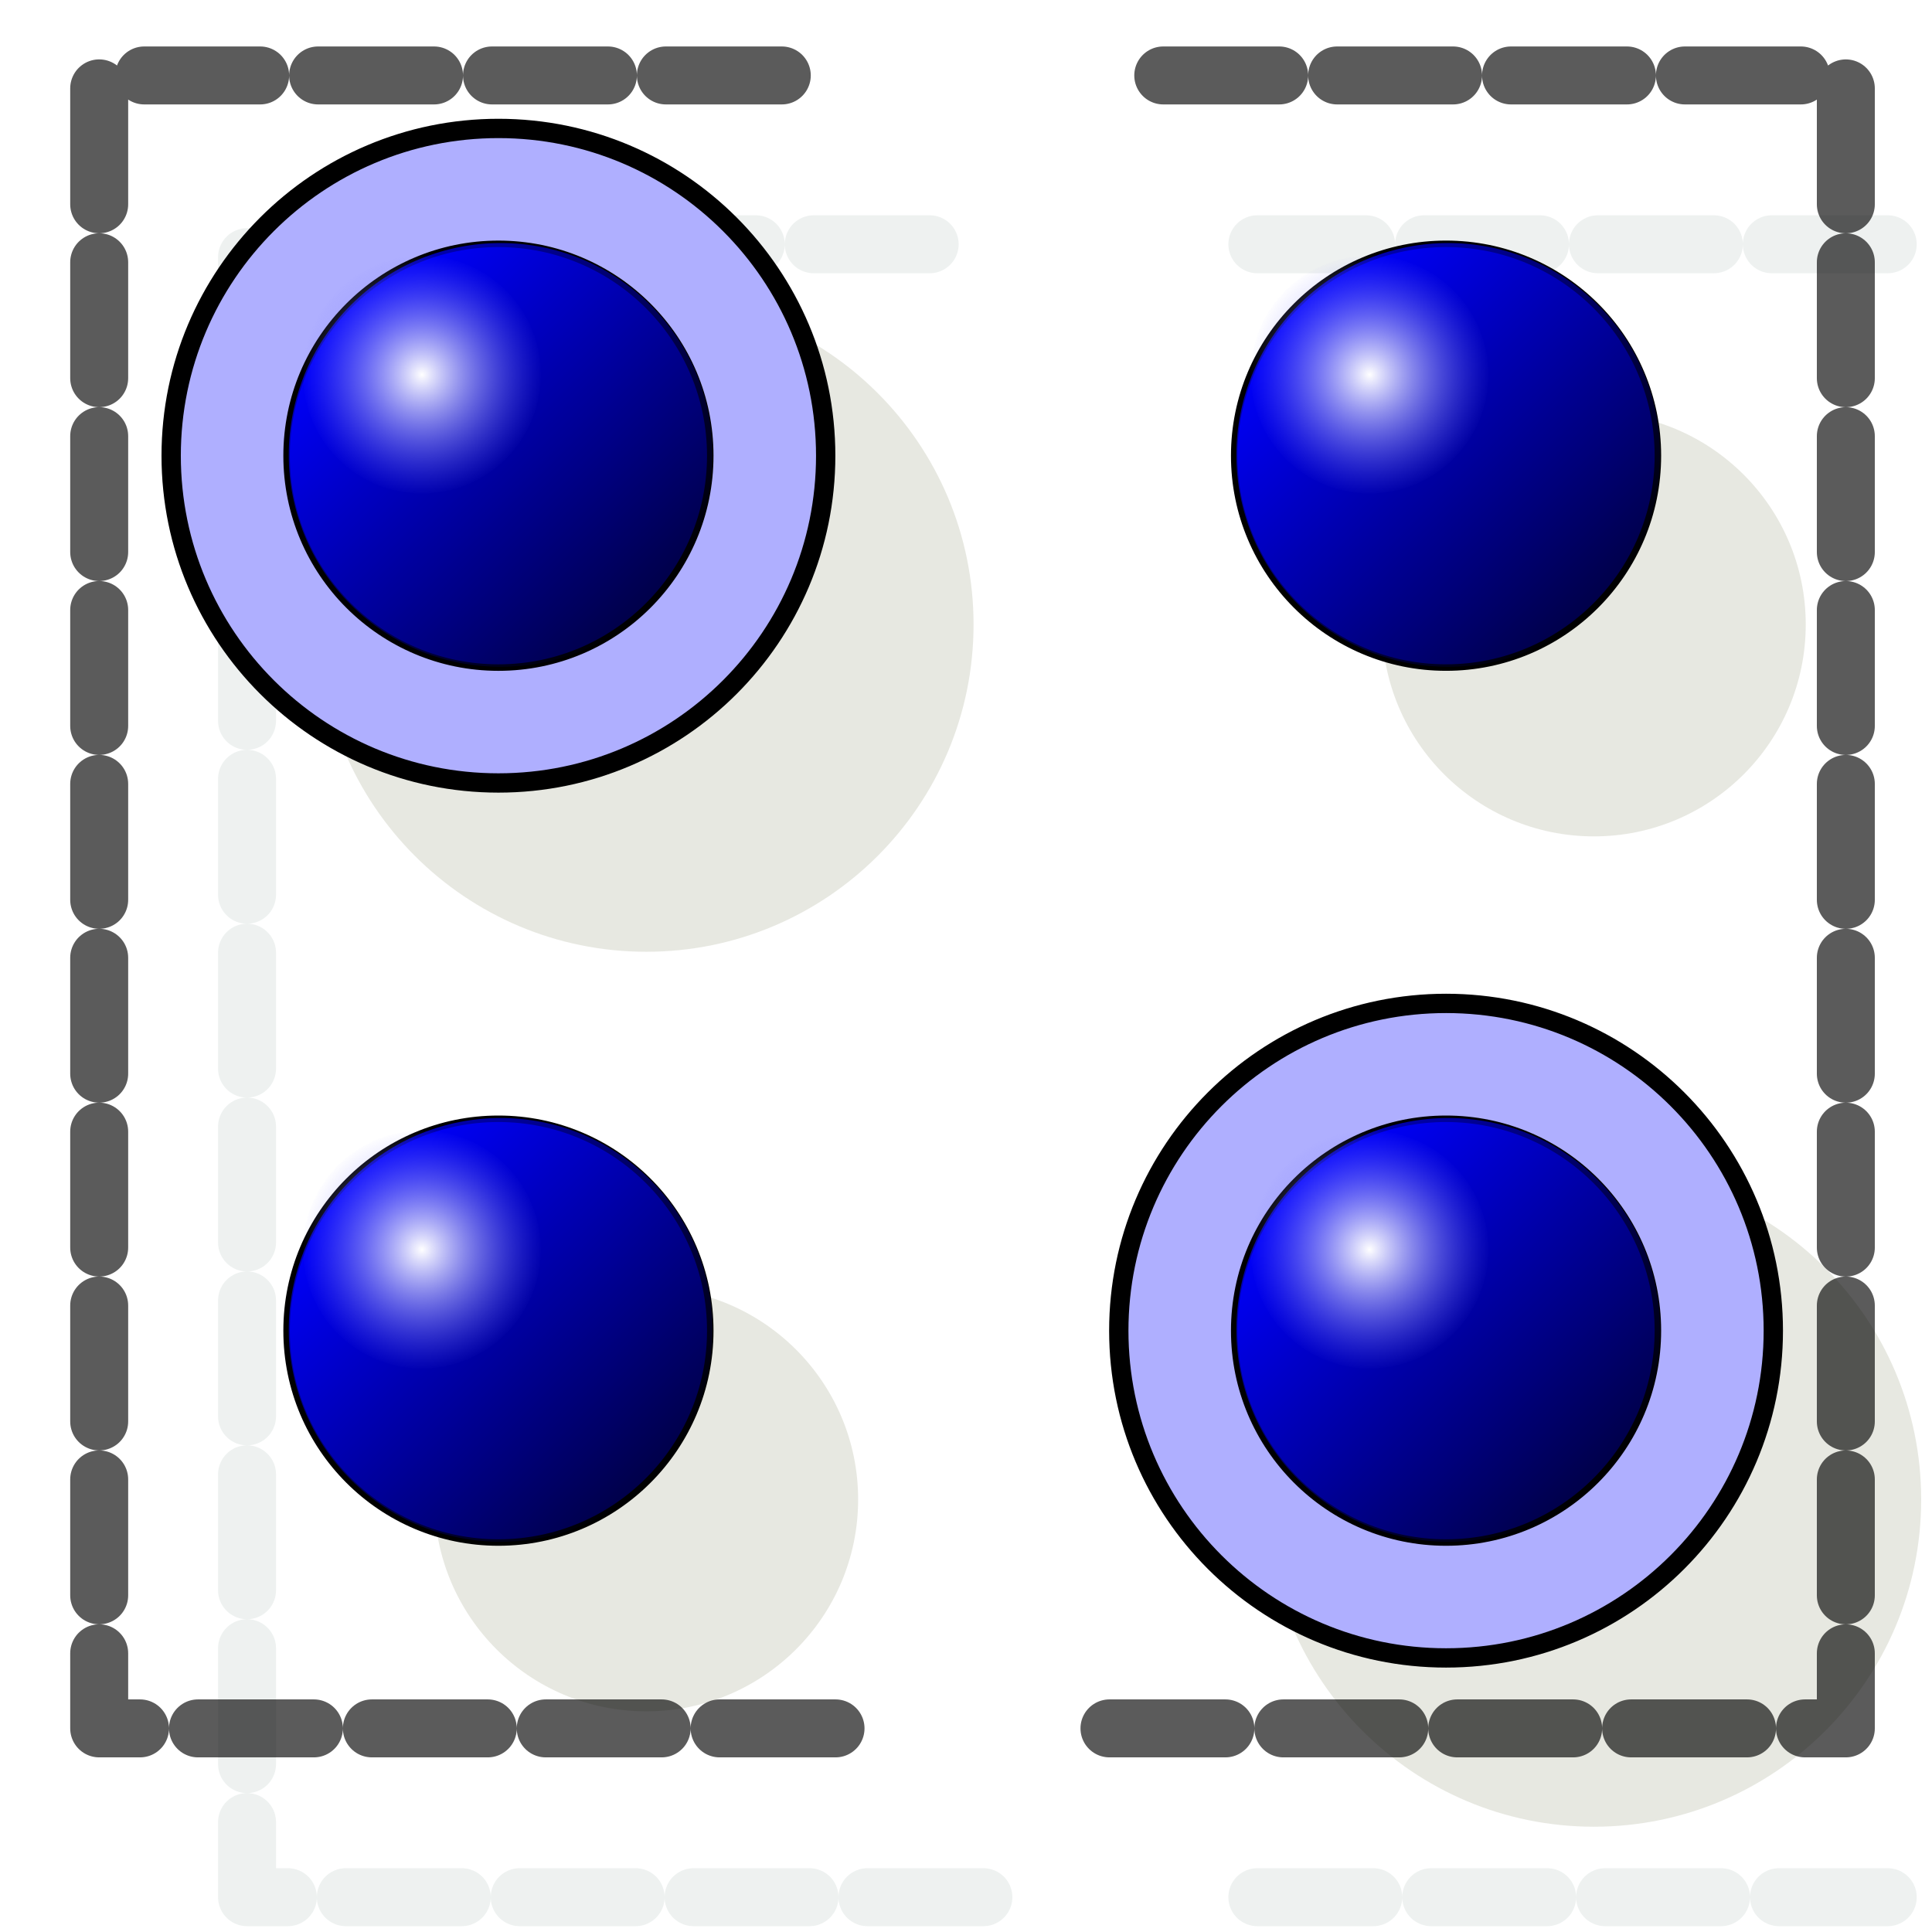
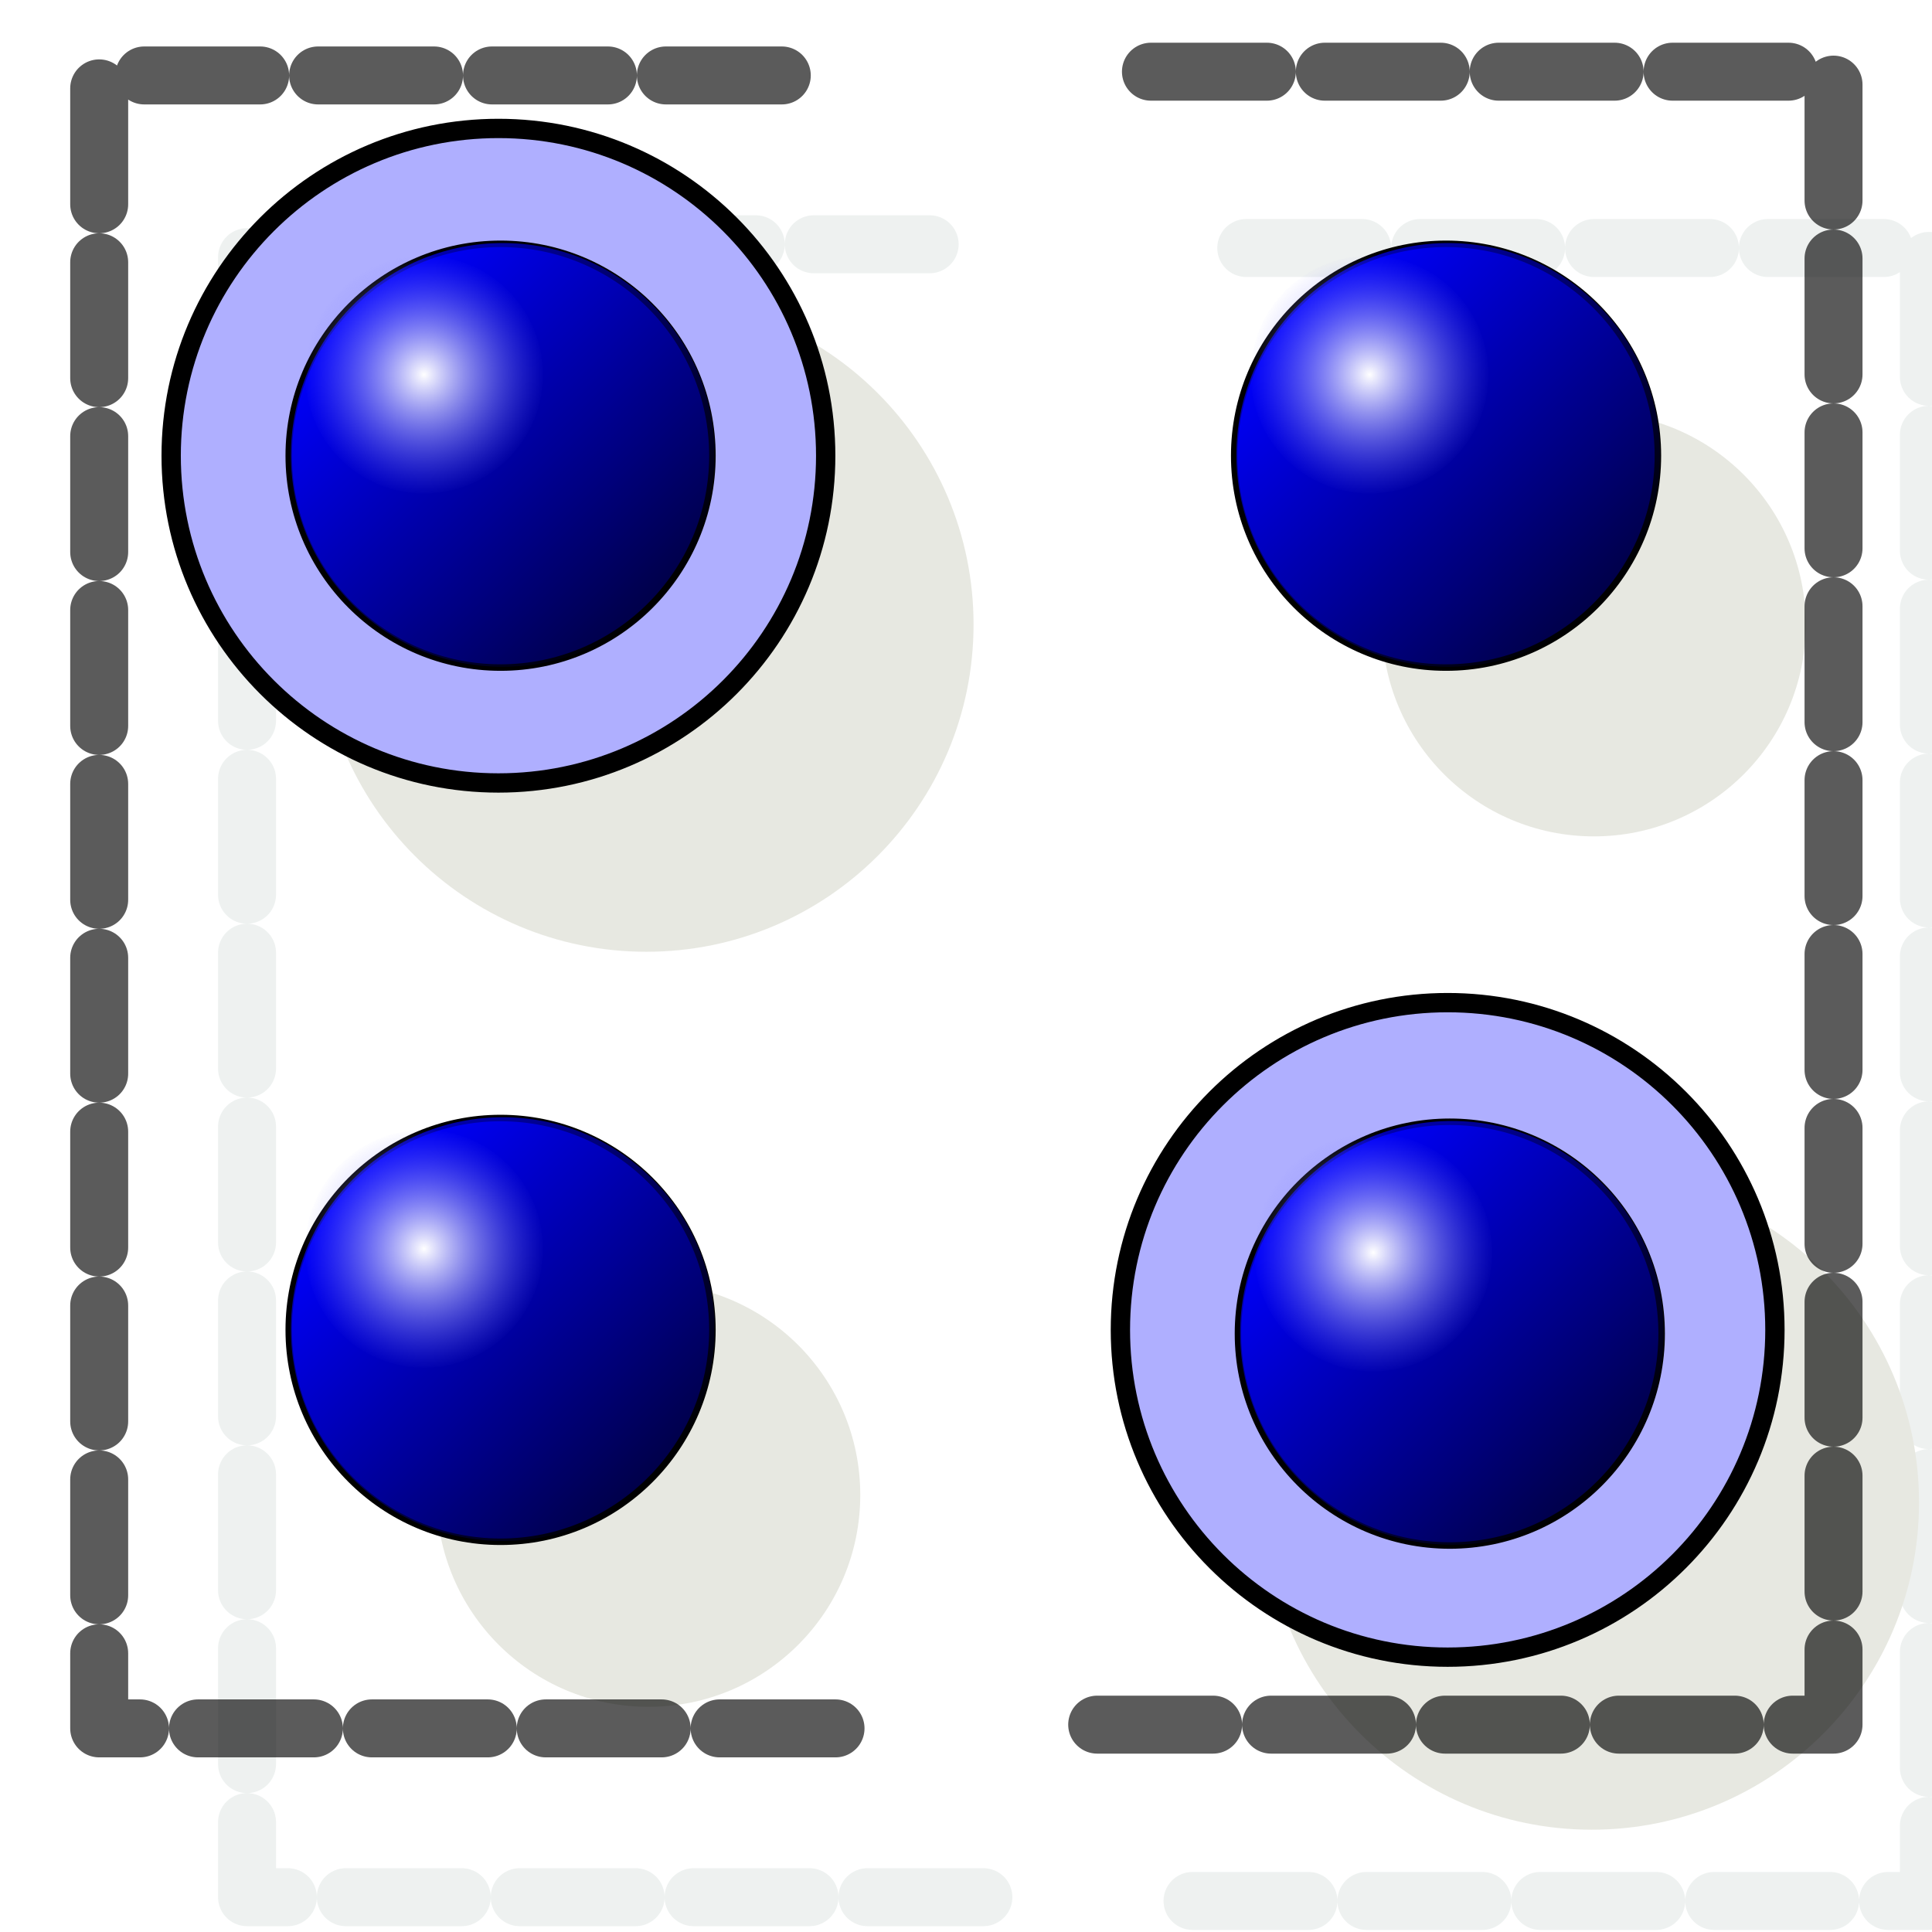
<svg xmlns="http://www.w3.org/2000/svg" xmlns:xlink="http://www.w3.org/1999/xlink" version="1.0" width="100" height="100" id="svg2">
  <defs id="defs4">
    <linearGradient id="linearGradient3384">
      <stop style="stop-color:#0000ff;stop-opacity:1;" offset="0" id="stop3386" />
      <stop style="stop-color:#000000;stop-opacity:1" offset="1" id="stop3388" />
    </linearGradient>
    <linearGradient id="linearGradient3252">
      <stop style="stop-color:#ffffff;stop-opacity:1" offset="0" id="stop3254" />
      <stop style="stop-color:#7f7fff;stop-opacity:0;" offset="1" id="stop3256" />
    </linearGradient>
-     <linearGradient id="linearGradient3149">
-       <stop style="stop-color:#aa4400;stop-opacity:1" offset="0" id="stop3151" />
-       <stop style="stop-color:#aa4400;stop-opacity:0.649" offset="1" id="stop3153" />
-     </linearGradient>
-     <linearGradient id="linearGradient3186">
-       <stop style="stop-color:#aaaaaa;stop-opacity:1" offset="0" id="stop3188" />
-       <stop style="stop-color:#fffffd;stop-opacity:0.502" offset="1" id="stop3190" />
-     </linearGradient>
-     <radialGradient cx="58.012" cy="63.346" r="33.113" fx="58.012" fy="63.346" id="radialGradient3260" xlink:href="#linearGradient3252" gradientUnits="userSpaceOnUse" />
-     <linearGradient x1="25.398" y1="63.346" x2="90.625" y2="63.346" id="linearGradient3390" xlink:href="#linearGradient3384" gradientUnits="userSpaceOnUse" />
-     <linearGradient x1="25.398" y1="63.346" x2="90.625" y2="63.346" id="linearGradient3459" xlink:href="#linearGradient3384" gradientUnits="userSpaceOnUse" />
-     <radialGradient cx="58.012" cy="63.346" r="33.113" fx="58.012" fy="63.346" id="radialGradient3461" xlink:href="#linearGradient3252" gradientUnits="userSpaceOnUse" />
-     <linearGradient x1="25.398" y1="63.346" x2="90.625" y2="63.346" id="linearGradient3480" xlink:href="#linearGradient3384" gradientUnits="userSpaceOnUse" />
-     <radialGradient cx="58.012" cy="63.346" r="33.113" fx="58.012" fy="63.346" id="radialGradient3482" xlink:href="#linearGradient3252" gradientUnits="userSpaceOnUse" />
-     <linearGradient x1="25.398" y1="63.346" x2="90.625" y2="63.346" id="linearGradient3490" xlink:href="#linearGradient3384" gradientUnits="userSpaceOnUse" />
-     <radialGradient cx="58.012" cy="63.346" r="33.113" fx="58.012" fy="63.346" id="radialGradient3492" xlink:href="#linearGradient3252" gradientUnits="userSpaceOnUse" />
-     <radialGradient xlink:href="#linearGradient3252" id="radialGradient2667" gradientUnits="userSpaceOnUse" cx="58.012" cy="63.346" fx="58.012" fy="63.346" r="33.113" gradientTransform="matrix(0.2740521,0,0,0.2740521,28.80419,13.98132)" />
-     <linearGradient xlink:href="#linearGradient3384" id="linearGradient2670" gradientUnits="userSpaceOnUse" x1="25.398" y1="63.346" x2="90.625" y2="63.346" gradientTransform="matrix(0.3452564,0.3452564,-0.3452564,0.3452564,52.45859,-4.521652)" />
-     <linearGradient xlink:href="#linearGradient3384" id="linearGradient3664" gradientUnits="userSpaceOnUse" gradientTransform="matrix(0.3452564,0.3452564,-0.3452564,0.3452564,52.45859,-4.521652)" x1="25.398" y1="63.346" x2="90.625" y2="63.346" />
-     <radialGradient xlink:href="#linearGradient3252" id="radialGradient3666" gradientUnits="userSpaceOnUse" gradientTransform="matrix(0.2740521,0,0,0.2740521,28.80419,13.98132)" cx="58.012" cy="63.346" fx="58.012" fy="63.346" r="33.113" />
-     <linearGradient xlink:href="#linearGradient3384" id="linearGradient3676" gradientUnits="userSpaceOnUse" gradientTransform="matrix(0.3452564,0.3452564,-0.3452564,0.3452564,52.45859,-4.521652)" x1="25.398" y1="63.346" x2="90.625" y2="63.346" />
-     <radialGradient xlink:href="#linearGradient3252" id="radialGradient3678" gradientUnits="userSpaceOnUse" gradientTransform="matrix(0.2740521,0,0,0.2740521,28.80419,13.98132)" cx="58.012" cy="63.346" fx="58.012" fy="63.346" r="33.113" />
-     <linearGradient xlink:href="#linearGradient3384" id="linearGradient4676" gradientUnits="userSpaceOnUse" gradientTransform="matrix(0.3452564,0.3452564,-0.3452564,0.3452564,52.45859,-4.521652)" x1="25.398" y1="63.346" x2="90.625" y2="63.346" />
-     <radialGradient xlink:href="#linearGradient3252" id="radialGradient4678" gradientUnits="userSpaceOnUse" gradientTransform="matrix(0.2740521,0,0,0.2740521,28.80419,13.98132)" cx="58.012" cy="63.346" fx="58.012" fy="63.346" r="33.113" />
-     <linearGradient xlink:href="#linearGradient3384" id="linearGradient4680" gradientUnits="userSpaceOnUse" gradientTransform="matrix(0.3452564,0.3452564,-0.3452564,0.3452564,52.45859,-4.521652)" x1="25.398" y1="63.346" x2="90.625" y2="63.346" />
-     <radialGradient xlink:href="#linearGradient3252" id="radialGradient4682" gradientUnits="userSpaceOnUse" gradientTransform="matrix(0.2740521,0,0,0.2740521,28.80419,13.98132)" cx="58.012" cy="63.346" fx="58.012" fy="63.346" r="33.113" />
-     <linearGradient xlink:href="#linearGradient3384" id="linearGradient4684" gradientUnits="userSpaceOnUse" gradientTransform="matrix(0.3452564,0.3452564,-0.3452564,0.3452564,52.45859,-4.521652)" x1="25.398" y1="63.346" x2="90.625" y2="63.346" />
-     <radialGradient xlink:href="#linearGradient3252" id="radialGradient4686" gradientUnits="userSpaceOnUse" gradientTransform="matrix(0.2740521,0,0,0.2740521,28.80419,13.98132)" cx="58.012" cy="63.346" fx="58.012" fy="63.346" r="33.113" />
-     <linearGradient xlink:href="#linearGradient3384" id="linearGradient3557" gradientUnits="userSpaceOnUse" gradientTransform="matrix(0.3452564,0.3452564,-0.3452564,0.3452564,52.45859,-4.521652)" x1="25.398" y1="63.346" x2="90.625" y2="63.346" />
-     <radialGradient xlink:href="#linearGradient3252" id="radialGradient3559" gradientUnits="userSpaceOnUse" gradientTransform="matrix(0.2740521,0,0,0.2740521,28.80419,13.98132)" cx="58.012" cy="63.346" fx="58.012" fy="63.346" r="33.113" />
-     <radialGradient xlink:href="#linearGradient3252" id="radialGradient3562" gradientUnits="userSpaceOnUse" gradientTransform="matrix(0.1887019,0,0,0.1887019,10.89282,7.436544)" cx="58.012" cy="63.346" fx="58.012" fy="63.346" r="33.113" />
-     <linearGradient xlink:href="#linearGradient3384" id="linearGradient3565" gradientUnits="userSpaceOnUse" gradientTransform="matrix(0.2377304,0.2377304,-0.2377304,0.2377304,27.18034,-5.303897)" x1="25.398" y1="63.346" x2="90.625" y2="63.346" />
-     <linearGradient xlink:href="#linearGradient3384" id="linearGradient3573" gradientUnits="userSpaceOnUse" gradientTransform="matrix(0.3452564,0.3452564,-0.3452564,0.3452564,52.45859,-4.521652)" x1="25.398" y1="63.346" x2="90.625" y2="63.346" />
-     <radialGradient xlink:href="#linearGradient3252" id="radialGradient3575" gradientUnits="userSpaceOnUse" gradientTransform="matrix(0.2740521,0,0,0.2740521,28.80419,13.98132)" cx="58.012" cy="63.346" fx="58.012" fy="63.346" r="33.113" />
-     <linearGradient xlink:href="#linearGradient3384" id="linearGradient3589" gradientUnits="userSpaceOnUse" gradientTransform="matrix(0.3452564,0.3452564,-0.3452564,0.3452564,52.45859,-4.521652)" x1="25.398" y1="63.346" x2="90.625" y2="63.346" />
-     <radialGradient xlink:href="#linearGradient3252" id="radialGradient3591" gradientUnits="userSpaceOnUse" gradientTransform="matrix(0.2740521,0,0,0.2740521,28.80419,13.98132)" cx="58.012" cy="63.346" fx="58.012" fy="63.346" r="33.113" />
    <radialGradient xlink:href="#linearGradient3252" id="radialGradient3223" gradientUnits="userSpaceOnUse" gradientTransform="matrix(0.1887019,0,0,0.1887019,59.94152,52.72412)" cx="58.012" cy="63.346" fx="58.012" fy="63.346" r="33.113" />
    <linearGradient xlink:href="#linearGradient3384" id="linearGradient3225" gradientUnits="userSpaceOnUse" gradientTransform="matrix(0.2377304,0.2377304,-0.2377304,0.2377304,76.22904,39.98368)" x1="25.398" y1="63.346" x2="90.625" y2="63.346" />
    <linearGradient xlink:href="#linearGradient3384" id="linearGradient3244" gradientUnits="userSpaceOnUse" gradientTransform="matrix(0.2377304,0.2377304,-0.2377304,0.2377304,39.71105,40.88775)" x1="25.398" y1="63.346" x2="90.625" y2="63.346" />
    <radialGradient xlink:href="#linearGradient3252" id="radialGradient3246" gradientUnits="userSpaceOnUse" gradientTransform="matrix(0.1887019,0,0,0.1887019,23.42353,53.62819)" cx="58.012" cy="63.346" fx="58.012" fy="63.346" r="33.113" />
    <linearGradient xlink:href="#linearGradient3384" id="linearGradient3256" gradientUnits="userSpaceOnUse" gradientTransform="matrix(0.2377304,0.2377304,-0.2377304,0.2377304,39.71105,40.88775)" x1="25.398" y1="63.346" x2="90.625" y2="63.346" />
    <radialGradient xlink:href="#linearGradient3252" id="radialGradient3258" gradientUnits="userSpaceOnUse" gradientTransform="matrix(0.1887019,0,0,0.1887019,23.42353,53.62819)" cx="58.012" cy="63.346" fx="58.012" fy="63.346" r="33.113" />
    <radialGradient xlink:href="#linearGradient3252" id="radialGradient4343" gradientUnits="userSpaceOnUse" gradientTransform="matrix(0.1887019,0,0,0.1887019,10.89282,7.436544)" cx="58.012" cy="63.346" fx="58.012" fy="63.346" r="33.113" />
    <linearGradient xlink:href="#linearGradient3384" id="linearGradient4346" gradientUnits="userSpaceOnUse" gradientTransform="matrix(0.2377304,0.2377304,-0.2377304,0.2377304,27.18034,-5.303897)" x1="25.398" y1="63.346" x2="90.625" y2="63.346" />
+     <radialGradient xlink:href="#linearGradient3252" id="radialGradient2635" gradientUnits="userSpaceOnUse" gradientTransform="matrix(0.1887019,0,0,0.1887019,59.94152,52.72412)" cx="58.012" cy="63.346" fx="58.012" fy="63.346" r="33.113" />
+     <linearGradient xlink:href="#linearGradient3384" id="linearGradient2638" gradientUnits="userSpaceOnUse" gradientTransform="matrix(0.2377304,0.2377304,-0.2377304,0.2377304,76.22904,39.98368)" x1="25.398" y1="63.346" x2="90.625" y2="63.346" />
  </defs>
+   <use x="0" y="0" xlink:href="#path3291" id="use2650" transform="matrix(-1,0,0,1,112.6253,0.1941968)" width="100" height="100" />
  <path style="fill:#e7e8e1;fill-opacity:1;fill-rule:evenodd;stroke:none;stroke-width:1px;stroke-linecap:butt;stroke-linejoin:miter;stroke-opacity:1" id="path3265" d="M 122.484 47.271 A 16.939 16.939 0 1 1  88.606,47.271 A 16.939 16.939 0 1 1  122.484 47.271 z" transform="translate(-72.09286,-14.94659)" />
-   <path style="fill:#e7e8e1;fill-opacity:1;fill-rule:evenodd;stroke:none;stroke-width:1px;stroke-linecap:butt;stroke-linejoin:miter;stroke-opacity:1" id="path3275" d="M 122.484 47.271 A 16.939 16.939 0 1 1  88.606,47.271 A 16.939 16.939 0 1 1  122.484 47.271 z" transform="translate(-23.04416,30.34099)" />
-   <path id="path3285" style="fill:#e7e8e1;fill-opacity:1;fill-rule:evenodd;stroke:none;stroke-width:0.336px;stroke-linecap:butt;stroke-linejoin:miter;stroke-opacity:1" d="M 44.417,77.612 C 44.418,83.668 39.508,88.579 33.452,88.579 C 27.396,88.579 22.486,83.668 22.487,77.612 C 22.486,71.556 27.396,66.645 33.452,66.645 C 39.508,66.645 44.418,71.556 44.417,77.612 L 44.417,77.612 z " />
+   <use x="0" y="0" xlink:href="#path3295" id="use2646" transform="translate(-48.93761,45.05367)" width="100" height="100" />
+   <use x="0" y="0" xlink:href="#path3265" id="use2644" transform="translate(48.93761,45.44206)" width="100" height="100" />
+   <use x="0" y="0" xlink:href="#path4651" id="use2642" transform="translate(49.1318,45.24787)" width="100" height="100" />
+   <use x="0" y="0" xlink:href="#g3248" id="use2630" transform="translate(-48.93761,45.24787)" width="100" height="100" />
+   <use x="0" y="0" xlink:href="#g3248" id="use2632" transform="translate(0.1941969,45.44206)" width="100" height="100" />
  <path style="opacity:0.641;fill:none;fill-opacity:1;fill-rule:evenodd;stroke:#e4eae8;stroke-width:3;stroke-linecap:round;stroke-linejoin:round;stroke-miterlimit:4;stroke-dasharray:6, 3;stroke-dashoffset:0;stroke-opacity:1" d="M 50.9,98.198 L 12.787,98.198 L 12.787,12.643 L 50.9,12.643" id="path3291" />
+   <path style="fill:#afafff;fill-opacity:1;fill-rule:evenodd;stroke:#000000;stroke-width:1px;stroke-linecap:butt;stroke-linejoin:miter;stroke-opacity:1" id="path4651" d="M 122.484 47.271 A 16.939 16.939 0 1 1  88.606,47.271 A 16.939 16.939 0 1 1  122.484 47.271 z" transform="translate(-79.74628,-23.68381)" />
+   <use x="0" y="0" xlink:href="#g3248" id="use2628" transform="translate(-48.93761,0)" width="100" height="100" />
  <path id="path3295" style="fill:#e7e8e1;fill-opacity:1;fill-rule:evenodd;stroke:none;stroke-width:0.336px;stroke-linecap:butt;stroke-linejoin:miter;stroke-opacity:1" d="M 93.465,32.324 C 93.466,38.381 88.557,43.291 82.501,43.291 C 76.444,43.291 71.535,38.381 71.536,32.324 C 71.535,26.268 76.444,21.358 82.501,21.358 C 88.557,21.358 93.466,26.268 93.465,32.324 L 93.465,32.324 z " />
-   <path style="opacity:0.641;fill:none;fill-opacity:1;fill-rule:evenodd;stroke:#e4eae8;stroke-width:3;stroke-linecap:round;stroke-linejoin:round;stroke-miterlimit:4;stroke-dasharray:6, 3;stroke-dashoffset:0;stroke-opacity:1" d="M 97.709,12.643 L 65.08,12.643 M 65.08,98.198 L 97.709,98.198" id="path3301" />
-   <path style="fill:#afafff;fill-opacity:1;fill-rule:evenodd;stroke:#000000;stroke-width:1px;stroke-linecap:butt;stroke-linejoin:miter;stroke-opacity:1" id="path4651" d="M 122.484 47.271 A 16.939 16.939 0 1 1  88.606,47.271 A 16.939 16.939 0 1 1  122.484 47.271 z" transform="translate(-79.74628,-23.68381)" />
-   <path id="path3474" style="fill:#0000ff;fill-opacity:1;fill-rule:evenodd;stroke:#000000;stroke-width:0.336px;stroke-linecap:butt;stroke-linejoin:miter;stroke-opacity:1" d="M 36.763,23.587 C 36.764,29.644 31.855,34.554 25.799,34.554 C 19.742,34.554 14.833,29.644 14.834,23.587 C 14.833,17.531 19.742,12.621 25.799,12.621 C 31.855,12.621 36.764,17.531 36.763,23.587 L 36.763,23.587 z " />
-   <path id="path3476" style="opacity:0.717;fill:url(#linearGradient4346);fill-opacity:1;fill-rule:evenodd;stroke:none;stroke-width:1px;stroke-linecap:butt;stroke-linejoin:miter;stroke-opacity:1" d="M 33.665,31.3 C 29.384,35.583 22.44,35.584 18.158,31.301 C 13.875,27.019 13.876,20.075 18.159,15.793 C 22.441,11.51 29.384,11.509 33.667,15.792 C 37.949,20.074 37.949,27.018 33.665,31.3 L 33.665,31.3 z " />
-   <path id="path3478" style="fill:url(#radialGradient4343);fill-opacity:1;fill-rule:evenodd;stroke:none;stroke-width:1px;stroke-linecap:butt;stroke-linejoin:miter;stroke-opacity:1" d="M 27.994,19.39 C 27.995,22.789 25.239,25.545 21.84,25.545 C 18.44,25.545 15.685,22.789 15.685,19.39 C 15.685,15.991 18.44,13.235 21.84,13.235 C 25.239,13.235 27.995,15.991 27.994,19.39 L 27.994,19.39 z " />
-   <g id="g3227">
-     <path transform="translate(-30.69758,21.60377)" d="M 122.484 47.271 A 16.939 16.939 0 1 1  88.606,47.271 A 16.939 16.939 0 1 1  122.484 47.271 z" id="path3680" style="opacity:1;fill:#afafff;fill-opacity:1;fill-rule:evenodd;stroke:#000000;stroke-width:1px;stroke-linecap:butt;stroke-linejoin:miter;stroke-opacity:1" />
-     <path d="M 85.812,68.875 C 85.813,74.931 80.904,79.841 74.847,79.841 C 68.791,79.841 63.881,74.931 63.883,68.875 C 63.881,62.818 68.791,57.908 74.847,57.908 C 80.904,57.908 85.813,62.818 85.812,68.875 L 85.812,68.875 z " style="fill:#0000ff;fill-opacity:1;fill-rule:evenodd;stroke:#000000;stroke-width:0.336px;stroke-linecap:butt;stroke-linejoin:miter;stroke-opacity:1" id="path3658" />
-     <path d="M 82.714,76.587 C 78.432,80.871 71.489,80.871 67.206,76.589 C 62.924,72.306 62.924,65.363 67.208,61.081 C 71.489,56.798 78.433,56.797 82.715,61.079 C 86.998,65.362 86.997,72.306 82.714,76.587 L 82.714,76.587 z " style="opacity:0.717;fill:url(#linearGradient3225);fill-opacity:1;fill-rule:evenodd;stroke:none;stroke-width:1px;stroke-linecap:butt;stroke-linejoin:miter;stroke-opacity:1" id="path3660" />
-     <path d="M 77.043,64.678 C 77.043,68.077 74.288,70.833 70.888,70.833 C 67.489,70.833 64.734,68.077 64.734,64.678 C 64.734,61.278 67.489,58.522 70.888,58.522 C 74.288,58.522 77.043,61.278 77.043,64.678 L 77.043,64.678 z " style="fill:url(#radialGradient3223);fill-opacity:1;fill-rule:evenodd;stroke:none;stroke-width:1px;stroke-linecap:butt;stroke-linejoin:miter;stroke-opacity:1" id="path3662" />
-   </g>
-   <g id="g3239" transform="translate(-12.53071,-0.9040686)">
-     <path d="M 49.294,69.779 C 49.295,75.835 44.386,80.745 38.329,80.745 C 32.273,80.745 27.363,75.835 27.365,69.779 C 27.363,63.722 32.273,58.812 38.329,58.812 C 44.386,58.812 49.295,63.722 49.294,69.779 L 49.294,69.779 z " style="fill:#0000ff;fill-opacity:1;fill-rule:evenodd;stroke:#000000;stroke-width:0.336px;stroke-linecap:butt;stroke-linejoin:miter;stroke-opacity:1" id="path3670" />
-     <path d="M 46.196,77.491 C 41.914,81.775 34.971,81.775 30.688,77.493 C 26.406,73.21 26.406,66.267 30.69,61.985 C 34.971,57.702 41.915,57.701 46.198,61.984 C 50.48,66.266 50.479,73.21 46.196,77.491 L 46.196,77.491 z " style="opacity:0.717;fill:url(#linearGradient3244);fill-opacity:1;fill-rule:evenodd;stroke:none;stroke-width:1px;stroke-linecap:butt;stroke-linejoin:miter;stroke-opacity:1" id="path3672" />
-     <path d="M 40.525,65.582 C 40.525,68.981 37.77,71.737 34.37,71.737 C 30.971,71.737 28.216,68.981 28.216,65.582 C 28.216,62.182 30.971,59.426 34.37,59.426 C 37.77,59.426 40.525,62.182 40.525,65.582 L 40.525,65.582 z " style="fill:url(#radialGradient3246);fill-opacity:1;fill-rule:evenodd;stroke:none;stroke-width:1px;stroke-linecap:butt;stroke-linejoin:miter;stroke-opacity:1" id="path3674" />
-   </g>
  <path style="opacity:0.641;fill:none;fill-opacity:1;fill-rule:evenodd;stroke:#000000;stroke-width:3;stroke-linecap:round;stroke-linejoin:round;stroke-miterlimit:4;stroke-dasharray:6, 3;stroke-dashoffset:0;stroke-opacity:1" d="M 43.247,89.461 L 5.134,89.461 L 5.134,3.905 L 43.247,3.905" id="rect4688" />
  <g id="g3248" transform="translate(36.51799,-46.19165)">
    <path d="M 49.294,69.779 C 49.295,75.835 44.386,80.745 38.329,80.745 C 32.273,80.745 27.363,75.835 27.365,69.779 C 27.363,63.722 32.273,58.812 38.329,58.812 C 44.386,58.812 49.295,63.722 49.294,69.779 L 49.294,69.779 z " style="fill:#0000ff;fill-opacity:1;fill-rule:evenodd;stroke:#000000;stroke-width:0.336px;stroke-linecap:butt;stroke-linejoin:miter;stroke-opacity:1" id="path3250" />
    <path d="M 46.196,77.491 C 41.914,81.775 34.971,81.775 30.688,77.493 C 26.406,73.21 26.406,66.267 30.69,61.985 C 34.971,57.702 41.915,57.701 46.198,61.984 C 50.48,66.266 50.479,73.21 46.196,77.491 L 46.196,77.491 z " style="opacity:0.717;fill:url(#linearGradient3256);fill-opacity:1;fill-rule:evenodd;stroke:none;stroke-width:1px;stroke-linecap:butt;stroke-linejoin:miter;stroke-opacity:1" id="path3252" />
    <path d="M 40.525,65.582 C 40.525,68.981 37.77,71.737 34.37,71.737 C 30.971,71.737 28.216,68.981 28.216,65.582 C 28.216,62.182 30.971,59.426 34.37,59.426 C 37.77,59.426 40.525,62.182 40.525,65.582 L 40.525,65.582 z " style="fill:url(#radialGradient3258);fill-opacity:1;fill-rule:evenodd;stroke:none;stroke-width:1px;stroke-linecap:butt;stroke-linejoin:miter;stroke-opacity:1" id="path3254" />
  </g>
-   <path style="opacity:0.641;fill:none;fill-opacity:1;fill-rule:evenodd;stroke:#000000;stroke-width:3;stroke-linecap:round;stroke-linejoin:round;stroke-miterlimit:4;stroke-dasharray:6, 3;stroke-dashoffset:0;stroke-opacity:1" d="M 57.426,89.461 L 95.54,89.461 L 95.54,3.905 L 57.426,3.905" id="path3261" />
+   <use x="0" y="0" xlink:href="#rect4688" id="use2648" transform="matrix(-1,0,0,1,100.0372,-0.1941969)" width="100" height="100" />
</svg>
